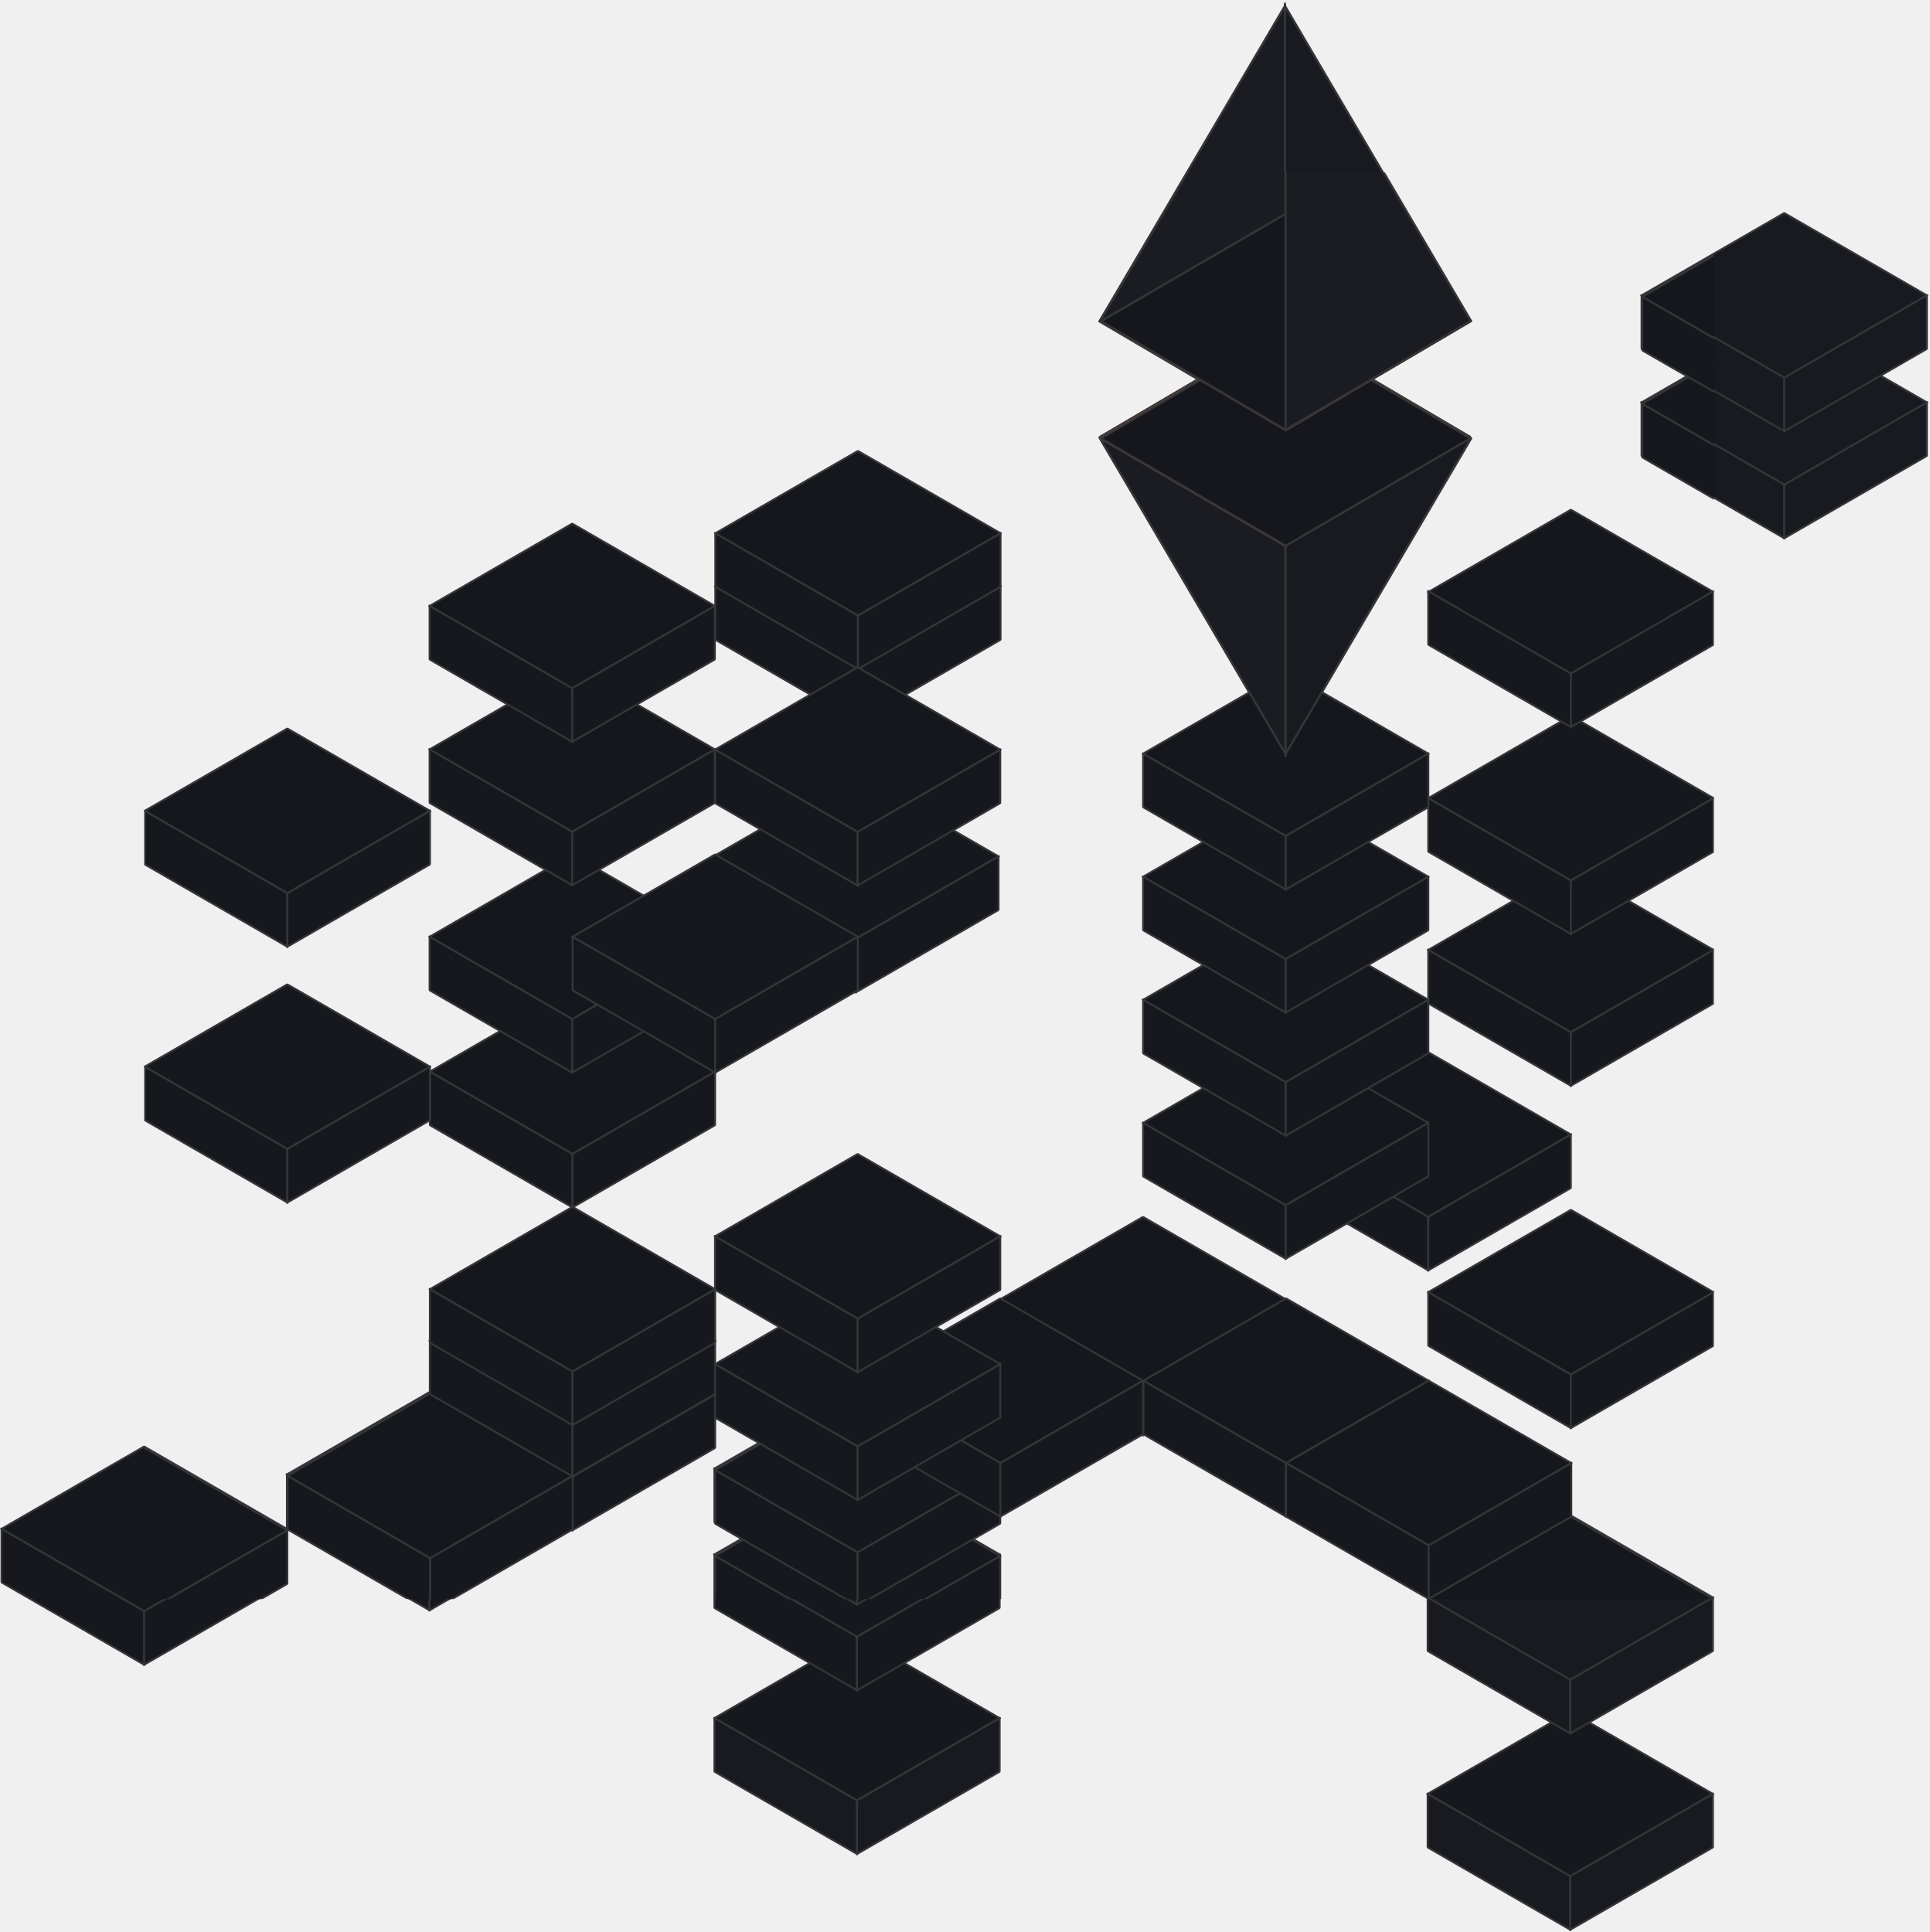
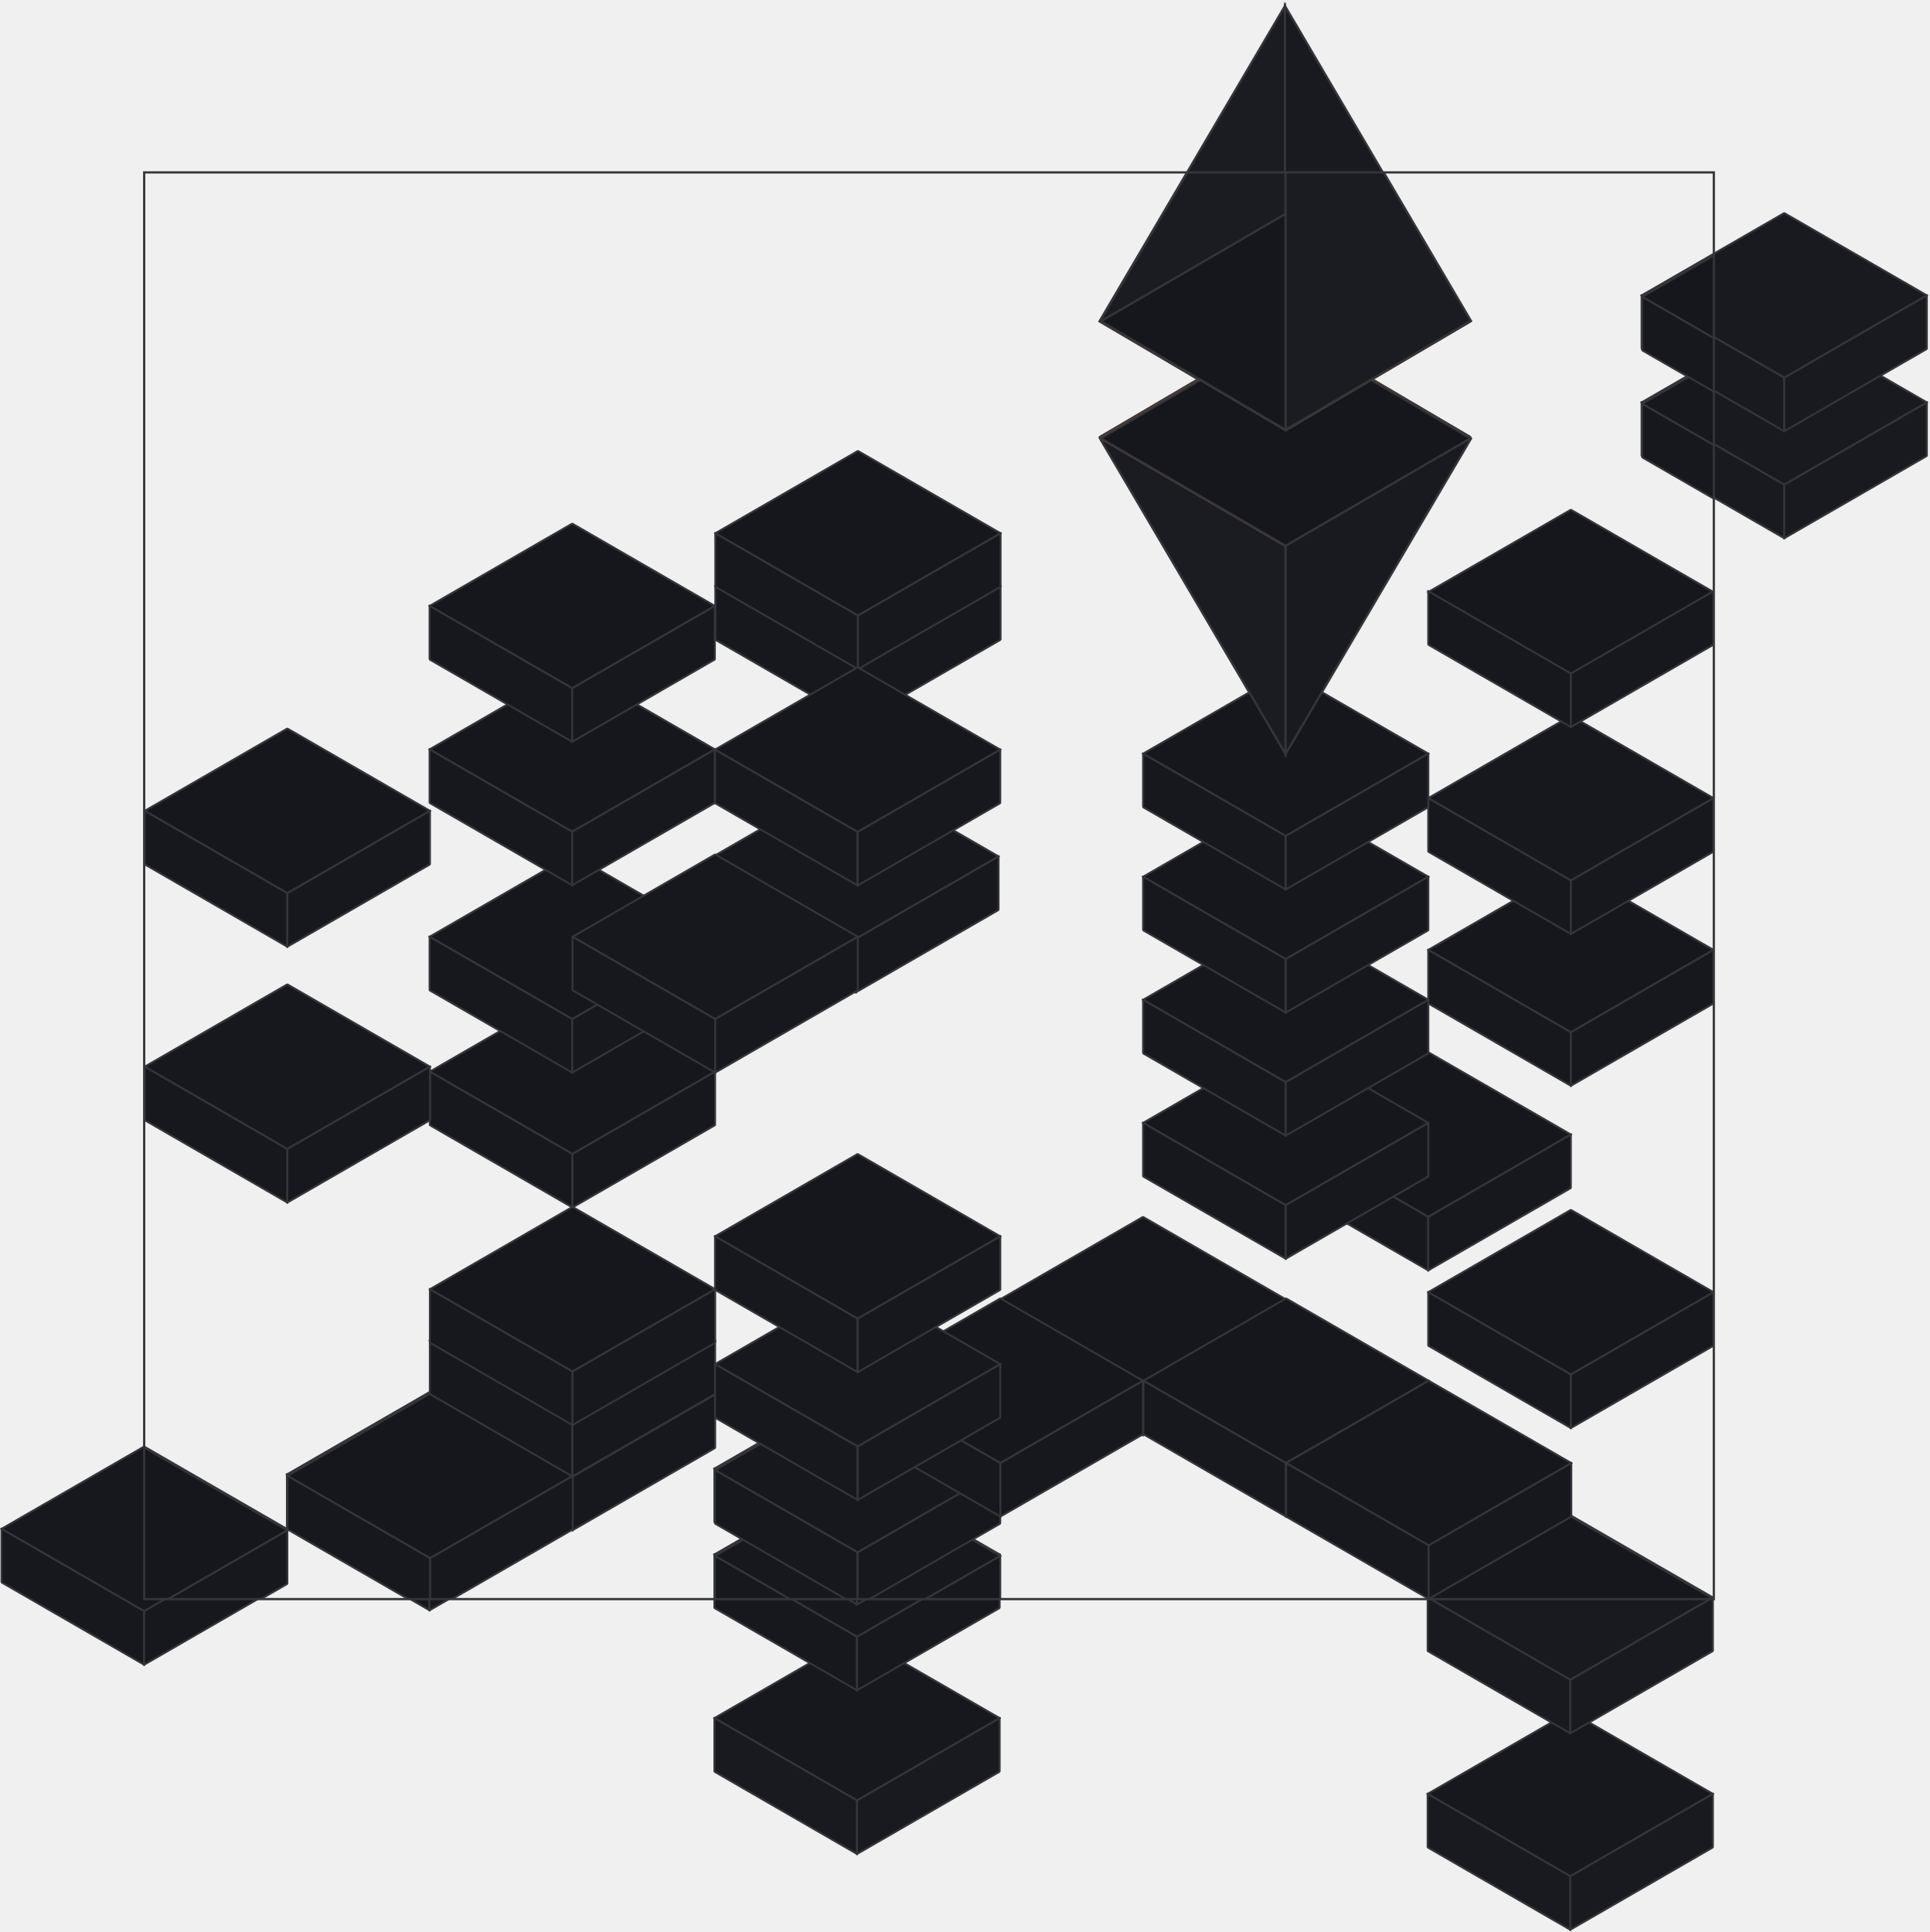
<svg xmlns="http://www.w3.org/2000/svg" width="649" height="650" viewBox="0 0 649 650" fill="none">
  <rect width="55.4" height="55.4" transform="matrix(0.866023 0.500004 -0.866023 0.500004 528.211 575.832)" fill="#16181D" stroke="#333538" stroke-width="0.75" stroke-linejoin="round" />
  <rect width="55.4" height="18.005" transform="matrix(0.866023 0.500004 0 1 480.236 603.533)" fill="#181A1F" stroke="#333538" stroke-width="0.75" stroke-linejoin="round" />
  <rect width="55.4" height="18.005" transform="matrix(0.866023 -0.500004 0 1 528.211 631.234)" fill="#181A1F" stroke="#333538" stroke-width="0.75" stroke-linejoin="round" />
  <rect width="55.4" height="55.4" transform="matrix(0.866023 0.500004 -0.866023 0.500004 528.211 509.758)" fill="#181A1F" stroke="#333538" stroke-width="0.75" stroke-linejoin="round" />
  <rect width="55.4" height="18.005" transform="matrix(0.866023 0.500004 0 1 480.236 537.459)" fill="#181A1F" stroke="#333538" stroke-width="0.75" stroke-linejoin="round" />
  <rect width="55.4" height="18.005" transform="matrix(0.866023 -0.500004 0 1 528.211 565.162)" fill="#181A1F" stroke="#333538" stroke-width="0.75" stroke-linejoin="round" />
  <rect width="55.4" height="55.4" transform="matrix(0.866023 0.500004 -0.866023 0.500004 288.285 550.342)" fill="#16181D" stroke="#333538" stroke-width="0.75" stroke-linejoin="round" />
  <rect width="55.4" height="18.005" transform="matrix(0.866023 0.500004 0 1 240.311 578.043)" fill="#181A1F" stroke="#333538" stroke-width="0.75" stroke-linejoin="round" />
  <rect width="55.4" height="18.005" transform="matrix(0.866023 -0.500004 0 1 288.287 605.746)" fill="#181A1F" stroke="#333538" stroke-width="0.75" stroke-linejoin="round" />
  <rect width="55.4" height="55.4" transform="matrix(0.866023 0.500004 -0.866023 0.500004 600.188 107.678)" fill="#181A1F" stroke="#333538" stroke-width="0.75" stroke-linejoin="round" />
  <rect width="55.4" height="18.005" transform="matrix(0.866023 0.500004 0 1 552.211 135.379)" fill="#181A1F" stroke="#333538" stroke-width="0.75" stroke-linejoin="round" />
  <rect width="55.4" height="18.005" transform="matrix(0.866023 -0.500004 0 1 600.188 163.082)" fill="#181A1F" stroke="#333538" stroke-width="0.75" stroke-linejoin="round" />
  <rect width="55.4" height="55.4" transform="matrix(0.866023 0.500004 -0.866023 0.500004 600.188 71.6777)" fill="#181A1F" stroke="#333538" stroke-width="0.75" stroke-linejoin="round" />
  <rect width="55.4" height="18.005" transform="matrix(0.866023 0.500004 0 1 552.211 99.3789)" fill="#181A1F" stroke="#333538" stroke-width="0.75" stroke-linejoin="round" />
  <rect width="55.4" height="18.005" transform="matrix(0.866023 -0.500004 0 1 600.188 127.082)" fill="#181A1F" stroke="#333538" stroke-width="0.75" stroke-linejoin="round" />
  <rect width="55.4" height="55.4" transform="matrix(0.866023 0.500004 -0.866023 0.500004 288.285 495.283)" fill="#16181D" stroke="#333538" stroke-width="0.753" stroke-linejoin="round" />
  <rect width="55.4" height="18.005" transform="matrix(0.866023 0.500004 0 1 240.311 522.984)" fill="#16181D" stroke="#333538" stroke-width="0.75" stroke-linejoin="round" />
  <rect width="55.4" height="18.005" transform="matrix(0.866023 -0.500004 0 1 288.285 550.686)" fill="#16181D" stroke="#333538" stroke-width="0.75" stroke-linejoin="round" />
  <rect width="55.4" height="55.4" transform="matrix(0.866023 0.500004 -0.866023 0.500004 288.285 466.398)" fill="#16181D" stroke="#333538" stroke-width="0.753" stroke-linejoin="round" />
  <rect width="55.4" height="18.005" transform="matrix(0.866023 0.500004 0 1 240.311 494.1)" fill="#16181D" stroke="#333538" stroke-width="0.753" stroke-linejoin="round" />
  <rect width="55.4" height="18.005" transform="matrix(0.866023 -0.500004 0 1 288.285 521.801)" fill="#16181D" stroke="#333538" stroke-width="0.753" stroke-linejoin="round" />
  <rect width="55.4" height="55.4" transform="matrix(0.866023 0.500004 -0.866023 0.500004 48.4844 486.668)" fill="#16181D" stroke="#333538" stroke-width="0.75" stroke-linejoin="round" />
  <rect width="55.4" height="18.005" transform="matrix(0.866023 0.500004 0 1 0.509766 514.369)" fill="#16181D" stroke="#333538" stroke-width="0.75" stroke-linejoin="round" />
  <rect width="55.4" height="18.005" transform="matrix(0.866023 -0.500004 0 1 48.4844 542.072)" fill="#16181D" stroke="#333538" stroke-width="0.75" stroke-linejoin="round" />
  <rect width="55.4" height="55.4" transform="matrix(0.866023 0.500004 -0.866023 0.500004 144.484 468.355)" fill="#16181D" stroke="#333538" stroke-width="0.753" stroke-linejoin="round" />
  <rect width="55.4" height="18.005" transform="matrix(0.866023 0.500004 0 1 96.5098 496.057)" fill="#16181D" stroke="#333538" stroke-width="0.753" stroke-linejoin="round" />
  <rect width="55.4" height="18.005" transform="matrix(0.866023 -0.500004 0 1 144.484 523.76)" fill="#16181D" stroke="#333538" stroke-width="0.753" stroke-linejoin="round" />
  <path d="M432.239 253.197L432.239 110.461L369.871 147.096L432.239 253.197Z" fill="#16181D" stroke="#333538" stroke-width="0.75" stroke-linejoin="round" />
-   <path d="M494.425 146.989L432.285 183.127L370.145 146.989L432.285 110.41L494.425 146.989Z" fill="#16181D" stroke="url(#paint0_linear_3007_329666)" stroke-width="0.75" stroke-linejoin="round" />
+   <path d="M494.425 146.989L432.285 183.127L370.145 146.989L432.285 110.41L494.425 146.989Z" fill="#16181D" stroke="url(#paint0_linear_4002_314993)" stroke-width="0.75" stroke-linejoin="round" />
  <path d="M432.239 253.197L432.239 110.456L494.607 147.096L432.239 253.197Z" fill="#F2F2F2" stroke="#333538" stroke-width="0.75" stroke-linejoin="round" />
  <path d="M494.431 146.987L432.288 183.127L370.145 146.987L432.288 110.407L494.431 146.987Z" fill="#16181D" stroke="#333538" stroke-width="0.753" stroke-linejoin="round" />
-   <path d="M494.431 108.21L432.288 72.07L370.145 108.21L432.288 144.79L494.431 108.21Z" fill="#16181D" stroke="url(#paint1_linear_3007_329666)" stroke-width="0.75" stroke-linejoin="round" />
+   <path d="M494.431 108.21L432.288 72.07L370.145 108.21L432.288 144.79L494.431 108.21Z" fill="#16181D" stroke="url(#paint1_linear_4002_314993)" stroke-width="0.75" stroke-linejoin="round" />
  <path d="M432.239 2L432.239 144.736L369.871 108.101L432.239 2Z" fill="#1A1C21" stroke="#333538" stroke-width="0.75" />
  <path d="M494.425 108.208L432.285 72.07L370.145 108.208L432.285 144.787L494.425 108.208Z" fill="#16181D" stroke="#333538" stroke-width="0.753" stroke-linejoin="round" />
  <path d="M432.239 2L432.239 144.742L494.607 108.101L432.239 2Z" fill="#181A1F" stroke="#333538" stroke-width="0.75" />
-   <g clip-path="url(#clip0_3007_329666)">
+   <g clip-path="url(#clip0_4002_314993)">
    <path d="M240.518 342.055V287.883" stroke="#333538" stroke-width="0.753" stroke-linejoin="round" />
    <rect width="55.4" height="55.4" transform="matrix(0.866023 0.500004 -0.866023 0.500004 192.562 332.84)" fill="#15171C" stroke="#333538" stroke-width="0.75" stroke-linejoin="round" />
    <rect width="55.4" height="18.005" transform="matrix(0.866023 0.500004 0 1 144.588 360.541)" fill="#16181D" stroke="#333538" stroke-width="0.75" stroke-linejoin="round" />
    <rect width="55.4" height="18.005" transform="matrix(0.866023 -0.500004 0 1 192.562 388.236)" fill="#16181D" stroke="#333538" stroke-width="0.75" stroke-linejoin="round" />
    <rect width="55.4" height="55.4" transform="matrix(0.866023 0.500004 -0.866023 0.500004 528.412 510.242)" fill="#15171C" stroke="#333538" stroke-width="0.75" stroke-linejoin="round" />
    <rect width="55.4" height="18.005" transform="matrix(0.866023 0.500004 0 1 480.438 537.943)" fill="#16181D" stroke="#333538" stroke-width="0.75" stroke-linejoin="round" />
    <rect width="55.4" height="18.005" transform="matrix(0.866023 -0.500004 0 1 528.412 565.646)" fill="#16181D" stroke="#333538" stroke-width="0.75" stroke-linejoin="round" />
    <rect width="55.4" height="55.4" transform="matrix(0.866023 0.500004 -0.866023 0.500004 600.389 108.162)" fill="#16181D" stroke="#333538" stroke-width="0.75" stroke-linejoin="round" />
    <rect width="55.4" height="18.005" transform="matrix(0.866023 0.500004 0 1 552.412 135.863)" fill="#16181D" stroke="#333538" stroke-width="0.75" stroke-linejoin="round" />
    <rect width="55.4" height="55.4" transform="matrix(0.866023 0.500004 -0.866023 0.500004 600.389 72.1621)" fill="#15171C" stroke="#333538" stroke-width="0.75" stroke-linejoin="round" />
    <rect width="55.4" height="18.005" transform="matrix(0.866023 0.500004 0 1 552.412 99.8633)" fill="#16181D" stroke="#333538" stroke-width="0.75" stroke-linejoin="round" />
    <rect width="55.4" height="55.4" transform="matrix(0.866023 0.500004 -0.866023 0.500004 480.43 354)" fill="#15171C" stroke="#333538" stroke-width="0.75" stroke-linejoin="round" />
    <rect width="55.4" height="18.005" transform="matrix(0.866023 0.500004 0 1 432.455 381.701)" fill="#16181D" stroke="#333538" stroke-width="0.75" stroke-linejoin="round" />
    <rect width="55.4" height="18.005" transform="matrix(0.866023 -0.500004 0 1 480.43 409.404)" fill="#16181D" stroke="#333538" stroke-width="0.75" stroke-linejoin="round" />
    <rect width="55.4" height="55.4" transform="matrix(0.866023 0.500004 -0.866023 0.500004 384.484 409.41)" fill="#15171C" stroke="#333538" stroke-width="0.75" stroke-linejoin="round" />
    <rect width="55.4" height="18.005" transform="matrix(0.866023 0.500004 0 1 336.51 437.111)" fill="#16181D" stroke="#333538" stroke-width="0.753" stroke-linejoin="round" />
    <rect width="55.4" height="18.005" transform="matrix(0.866023 -0.500004 0 1 384.486 464.816)" fill="#16181D" stroke="#333538" stroke-width="0.753" stroke-linejoin="round" />
    <rect width="55.4" height="55.4" transform="matrix(0.866023 0.500004 -0.866023 0.500004 288.484 495.768)" fill="#16181D" stroke="#333538" stroke-width="0.75" stroke-linejoin="round" />
    <rect width="55.4" height="18.005" transform="matrix(0.866023 0.500004 0 1 240.51 523.469)" fill="#16181D" stroke="#333538" stroke-width="0.75" stroke-linejoin="round" />
    <rect width="55.4" height="18.005" transform="matrix(0.866023 -0.500004 0 1 288.484 551.17)" fill="#16181D" stroke="#333538" stroke-width="0.75" stroke-linejoin="round" />
    <rect width="55.4" height="55.4" transform="matrix(0.866023 0.500004 -0.866023 0.500004 288.484 466.883)" fill="#16181D" stroke="#333538" stroke-width="0.75" stroke-linejoin="round" />
    <rect width="55.4" height="18.005" transform="matrix(0.866023 0.500004 0 1 240.51 494.584)" fill="#16181D" stroke="#333538" stroke-width="0.75" stroke-linejoin="round" />
    <rect width="55.4" height="18.005" transform="matrix(0.866023 -0.500004 0 1 288.484 522.285)" fill="#16181D" stroke="#333538" stroke-width="0.75" stroke-linejoin="round" />
    <rect width="55.4" height="55.4" transform="matrix(0.866023 0.500004 -0.866023 0.500004 432.6 436.836)" fill="#15171C" stroke="#333538" stroke-width="0.75" stroke-linejoin="round" />
    <rect width="55.4" height="18.005" transform="matrix(0.866023 0.500004 0 1 384.625 464.537)" fill="#16181D" stroke="#333538" stroke-width="0.75" stroke-linejoin="round" />
    <rect width="55.4" height="18.005" transform="matrix(0.866023 -0.500004 0 1 432.6 492.24)" fill="#16181D" stroke="#333538" stroke-width="0.75" stroke-linejoin="round" />
    <rect width="55.4" height="55.4" transform="matrix(0.866023 0.500004 -0.866023 0.500004 480.582 464.531)" fill="#15171C" stroke="#333538" stroke-width="0.75" stroke-linejoin="round" />
    <rect width="55.4" height="18.005" transform="matrix(0.866023 0.500004 0 1 432.607 492.232)" fill="#16181D" stroke="#333538" stroke-width="0.75" stroke-linejoin="round" />
    <rect width="55.4" height="18.005" transform="matrix(0.866023 -0.500004 0 1 480.584 519.936)" fill="#16181D" stroke="#333538" stroke-width="0.75" stroke-linejoin="round" />
    <rect width="55.4" height="55.4" transform="matrix(0.866023 0.500004 -0.866023 0.500004 192.484 287.461)" fill="#15171C" stroke="#333538" stroke-width="0.75" stroke-linejoin="round" />
    <rect width="55.4" height="18.005" transform="matrix(0.866023 0.500004 0 1 144.51 315.162)" fill="#16181D" stroke="#333538" stroke-width="0.75" stroke-linejoin="round" />
    <rect width="55.4" height="18.005" transform="matrix(0.866023 -0.500004 0 1 192.486 342.865)" fill="#16181D" stroke="#333538" stroke-width="0.75" stroke-linejoin="round" />
    <rect width="55.4" height="55.4" transform="matrix(0.866023 0.500004 -0.866023 0.500004 528.412 291.891)" fill="#15171C" stroke="#333538" stroke-width="0.75" stroke-linejoin="round" />
    <rect width="55.4" height="18.005" transform="matrix(0.866023 0.500004 0 1 480.438 319.592)" fill="#16181D" stroke="#333538" stroke-width="0.75" stroke-linejoin="round" />
    <rect width="55.4" height="18.005" transform="matrix(0.866023 -0.500004 0 1 528.412 347.295)" fill="#16181D" stroke="#333538" stroke-width="0.75" stroke-linejoin="round" />
    <rect width="55.4" height="55.4" transform="matrix(0.866023 0.500004 -0.866023 0.500004 192.588 441.43)" fill="#16181D" stroke="#333538" stroke-width="0.75" stroke-linejoin="round" />
    <rect width="55.4" height="18.005" transform="matrix(0.866023 0.500004 0 1 144.613 469.131)" fill="#16181D" stroke="#333538" stroke-width="0.75" stroke-linejoin="round" />
    <rect width="55.4" height="18.005" transform="matrix(0.866023 -0.500004 0 1 192.59 496.832)" fill="#16181D" stroke="#333538" stroke-width="0.75" stroke-linejoin="round" />
    <rect width="55.4" height="55.4" transform="matrix(0.866023 0.500004 -0.866023 0.500004 48.6836 487.152)" fill="#15171C" stroke="#333538" stroke-width="0.75" stroke-linejoin="round" />
    <rect width="55.4" height="18.005" transform="matrix(0.866023 0.500004 0 1 0.708984 514.854)" fill="#16181D" stroke="#333538" stroke-width="0.75" stroke-linejoin="round" />
    <rect width="55.4" height="18.005" transform="matrix(0.866023 -0.500004 0 1 48.6836 542.557)" fill="#16181D" stroke="#333538" stroke-width="0.75" stroke-linejoin="round" />
    <rect width="55.4" height="55.4" transform="matrix(0.866023 0.500004 -0.866023 0.500004 144.686 468.84)" fill="#15171C" stroke="#333538" stroke-width="0.75" stroke-linejoin="round" />
    <rect width="55.4" height="18.005" transform="matrix(0.866023 0.500004 0 1 96.7109 496.541)" fill="#16181D" stroke="#333538" stroke-width="0.75" stroke-linejoin="round" />
    <rect width="55.4" height="18.005" transform="matrix(0.866023 -0.500004 0 1 144.686 524.244)" fill="#16181D" stroke="#333538" stroke-width="0.75" stroke-linejoin="round" />
    <rect width="55.4" height="55.4" transform="matrix(0.866023 0.500004 -0.866023 0.500004 0.675781 514.838)" fill="#16181D" stroke="#333538" stroke-width="0.75" stroke-linejoin="round" />
    <rect width="55.4" height="55.4" transform="matrix(0.866023 0.500004 -0.866023 0.500004 192.562 423.312)" fill="#16181D" stroke="#333538" stroke-width="0.75" stroke-linejoin="round" />
    <rect width="55.4" height="18.005" transform="matrix(0.866023 0.500004 0 1 144.588 451.014)" fill="#16181D" stroke="#333538" stroke-width="0.75" stroke-linejoin="round" />
    <rect width="55.4" height="18.005" transform="matrix(0.866023 -0.500004 0 1 192.564 478.715)" fill="#16181D" stroke="#333538" stroke-width="0.75" stroke-linejoin="round" />
    <rect width="55.4" height="55.4" transform="matrix(0.866023 0.500004 -0.866023 0.500004 192.584 406.043)" fill="#15171C" stroke="#333538" stroke-width="0.75" stroke-linejoin="round" />
    <rect width="55.4" height="18.005" transform="matrix(0.866023 0.500004 0 1 144.609 433.744)" fill="#16181D" stroke="#333538" stroke-width="0.75" stroke-linejoin="round" />
    <rect width="55.4" height="18.005" transform="matrix(0.866023 -0.500004 0 1 192.586 461.445)" fill="#16181D" stroke="#333538" stroke-width="0.75" stroke-linejoin="round" />
    <rect width="55.4" height="55.4" transform="matrix(0.866023 0.500004 -0.866023 0.500004 288.594 169.531)" fill="#16181D" stroke="#333538" stroke-width="0.75" stroke-linejoin="round" />
    <rect width="55.4" height="18.005" transform="matrix(0.866023 0.500004 0 1 240.619 197.232)" fill="#16181D" stroke="#333538" stroke-width="0.75" stroke-linejoin="round" />
    <rect width="55.4" height="18.005" transform="matrix(0.866023 -0.500004 0 1 288.594 224.936)" fill="#16181D" stroke="#333538" stroke-width="0.75" stroke-linejoin="round" />
    <rect width="55.4" height="55.4" transform="matrix(0.866023 0.500004 -0.866023 0.500004 192.484 224.422)" fill="#15171C" stroke="#333538" stroke-width="0.75" stroke-linejoin="round" />
    <rect width="55.4" height="18.005" transform="matrix(0.866023 0.500004 0 1 144.51 252.123)" fill="#16181D" stroke="#333538" stroke-width="0.75" stroke-linejoin="round" />
    <rect width="55.4" height="18.005" transform="matrix(0.866023 -0.500004 0 1 192.484 279.826)" fill="#16181D" stroke="#333538" stroke-width="0.75" stroke-linejoin="round" />
    <rect width="55.4" height="55.4" transform="matrix(0.866023 0.500004 -0.866023 0.500004 192.484 176.16)" fill="#15171C" stroke="#333538" stroke-width="0.75" stroke-linejoin="round" />
    <rect width="55.4" height="18.005" transform="matrix(0.866023 0.500004 0 1 144.51 203.861)" fill="#16181D" stroke="#333538" stroke-width="0.75" stroke-linejoin="round" />
    <rect width="55.4" height="18.005" transform="matrix(0.866023 -0.500004 0 1 192.486 231.562)" fill="#16181D" stroke="#333538" stroke-width="0.75" stroke-linejoin="round" />
    <rect width="55.4" height="55.4" transform="matrix(0.866023 0.500004 -0.866023 0.500004 288.594 151.711)" fill="#15171C" stroke="#333538" stroke-width="0.75" stroke-linejoin="round" />
    <rect width="55.4" height="18.005" transform="matrix(0.866023 0.500004 0 1 240.619 179.412)" fill="#16181D" stroke="#333538" stroke-width="0.75" stroke-linejoin="round" />
    <rect width="55.4" height="18.005" transform="matrix(0.866023 -0.500004 0 1 288.596 207.115)" fill="#16181D" stroke="#333538" stroke-width="0.75" stroke-linejoin="round" />
    <rect width="55.4" height="55.4" transform="matrix(0.866023 0.500004 -0.866023 0.500004 528.41 407.043)" fill="#15171C" stroke="#333538" stroke-width="0.75" stroke-linejoin="round" />
    <rect width="55.4" height="18.005" transform="matrix(0.866023 0.500004 0 1 480.436 434.744)" fill="#16181D" stroke="#333538" stroke-width="0.75" stroke-linejoin="round" />
    <rect width="55.4" height="18.005" transform="matrix(0.866023 -0.500004 0 1 528.412 462.447)" fill="#16181D" stroke="#333538" stroke-width="0.75" stroke-linejoin="round" />
    <rect width="55.4" height="55.4" transform="matrix(0.866023 0.500004 -0.866023 0.500004 528.41 240.826)" fill="#16181D" stroke="#333538" stroke-width="0.75" stroke-linejoin="round" />
    <rect width="55.4" height="18.005" transform="matrix(0.866023 0.500004 0 1 480.436 268.527)" fill="#16181D" stroke="#333538" stroke-width="0.75" stroke-linejoin="round" />
    <rect width="55.4" height="18.005" transform="matrix(0.866023 -0.500004 0 1 528.412 296.23)" fill="#16181D" stroke="#333538" stroke-width="0.75" stroke-linejoin="round" />
    <rect width="55.4" height="55.4" transform="matrix(0.866023 0.500004 -0.866023 0.500004 528.41 171.486)" fill="#15171C" stroke="#333538" stroke-width="0.75" stroke-linejoin="round" />
    <rect width="55.4" height="18.005" transform="matrix(0.866023 0.500004 0 1 480.434 198.887)" fill="#16181D" stroke="#333538" stroke-width="0.75" stroke-linejoin="round" />
    <rect width="55.4" height="18.005" transform="matrix(0.866023 -0.500004 0 1 528.412 226.59)" fill="#16181D" stroke="#333538" stroke-width="0.75" stroke-linejoin="round" />
    <rect width="55.4" height="55.4" transform="matrix(0.866023 0.500004 -0.866023 0.500004 96.6543 331.172)" fill="#16181D" stroke="#333538" stroke-width="0.75" stroke-linejoin="round" />
    <rect width="55.4" height="18.005" transform="matrix(0.866023 0.500004 0 1 48.6797 358.871)" fill="#16181D" stroke="#333538" stroke-width="0.75" stroke-linejoin="round" />
    <rect width="55.4" height="18.005" transform="matrix(0.866023 -0.500004 0 1 96.6543 386.576)" fill="#16181D" stroke="#333538" stroke-width="0.75" stroke-linejoin="round" />
    <rect width="55.4" height="55.4" transform="matrix(0.866023 0.500004 -0.866023 0.500004 96.6543 245.102)" fill="#15171C" stroke="#333538" stroke-width="0.75" stroke-linejoin="round" />
    <rect width="55.4" height="18.005" transform="matrix(0.866023 0.500004 0 1 48.6797 272.805)" fill="#16181D" stroke="#333538" stroke-width="0.75" stroke-linejoin="round" />
    <rect width="55.4" height="18.005" transform="matrix(0.866023 -0.500004 0 1 96.6562 300.512)" fill="#16181D" stroke="#333538" stroke-width="0.75" stroke-linejoin="round" />
    <rect width="55.4" height="55.4" transform="matrix(0.866023 0.500004 -0.866023 0.500004 432.49 350.082)" fill="#15171C" stroke="#333538" stroke-width="0.75" stroke-linejoin="round" />
    <rect width="55.4" height="18.005" transform="matrix(0.866023 0.500004 0 1 384.516 377.783)" fill="#16181D" stroke="#333538" stroke-width="0.75" stroke-linejoin="round" />
    <rect width="55.4" height="18.005" transform="matrix(0.866023 -0.500004 0 1 432.492 405.486)" fill="#16181D" stroke="#333538" stroke-width="0.75" stroke-linejoin="round" />
    <rect width="55.4" height="55.4" transform="matrix(0.866023 0.500004 -0.866023 0.500004 432.49 308.674)" fill="#15171C" stroke="#333538" stroke-width="0.75" stroke-linejoin="round" />
    <rect width="55.4" height="18.005" transform="matrix(0.866023 0.500004 0 1 384.516 336.375)" fill="#16181D" stroke="#333538" stroke-width="0.75" stroke-linejoin="round" />
    <rect width="55.4" height="18.005" transform="matrix(0.866023 -0.500004 0 1 432.492 364.078)" fill="#16181D" stroke="#333538" stroke-width="0.75" stroke-linejoin="round" />
    <rect width="55.4" height="55.4" transform="matrix(0.866023 0.500004 -0.866023 0.500004 432.49 267.268)" fill="#15171C" stroke="#333538" stroke-width="0.75" stroke-linejoin="round" />
    <rect width="55.4" height="18.005" transform="matrix(0.866023 0.500004 0 1 384.516 294.969)" fill="#16181D" stroke="#333538" stroke-width="0.75" stroke-linejoin="round" />
    <rect width="55.4" height="18.005" transform="matrix(0.866023 -0.500004 0 1 432.492 322.67)" fill="#16181D" stroke="#333538" stroke-width="0.75" stroke-linejoin="round" />
    <rect width="55.4" height="55.4" transform="matrix(0.866023 0.500004 -0.866023 0.500004 432.49 225.859)" fill="#15171C" stroke="#333538" stroke-width="0.75" stroke-linejoin="round" />
    <rect width="55.4" height="18.005" transform="matrix(0.866023 0.500004 0 1 384.516 253.561)" fill="#16181D" stroke="#333538" stroke-width="0.75" stroke-linejoin="round" />
    <rect width="55.4" height="18.005" transform="matrix(0.866023 -0.500004 0 1 432.492 281.264)" fill="#16181D" stroke="#333538" stroke-width="0.75" stroke-linejoin="round" />
    <rect width="55.4" height="55.4" transform="matrix(0.866023 0.500004 -0.866023 0.500004 287.918 260.436)" fill="#16181D" stroke="#333538" stroke-width="0.75" stroke-linejoin="round" />
    <rect width="55.4" height="18.005" transform="matrix(0.866023 0.500004 0 1 239.943 288.137)" fill="#16181D" stroke="#333538" stroke-width="0.75" stroke-linejoin="round" />
    <rect width="55.4" height="18.005" transform="matrix(0.866023 -0.500004 0 1 287.92 315.84)" fill="#16181D" stroke="#333538" stroke-width="0.75" stroke-linejoin="round" />
    <rect width="55.4" height="55.4" transform="matrix(0.866023 0.500004 -0.866023 0.500004 288.488 224.504)" fill="#15171C" stroke="#333538" stroke-width="0.75" stroke-linejoin="round" />
    <rect width="55.4" height="18.005" transform="matrix(0.866023 0.500004 0 1 240.512 252.205)" fill="#16181D" stroke="#333538" stroke-width="0.75" stroke-linejoin="round" />
    <rect width="55.4" height="18.005" transform="matrix(0.866023 -0.500004 0 1 288.488 279.908)" fill="#16181D" stroke="#333538" stroke-width="0.75" stroke-linejoin="round" />
    <rect width="55.4" height="55.4" transform="matrix(0.866023 0.500004 -0.866023 0.500004 240.57 287.461)" fill="#16181D" stroke="#333538" stroke-width="0.75" stroke-linejoin="round" />
    <rect width="55.4" height="18.005" transform="matrix(0.866023 0.500004 0 1 192.596 315.162)" fill="#16181D" stroke="#333538" stroke-width="0.75" stroke-linejoin="round" />
    <rect width="55.4" height="18.005" transform="matrix(0.866023 -0.500004 0 1 240.572 342.863)" fill="#16181D" stroke="#333538" stroke-width="0.75" stroke-linejoin="round" />
    <rect width="55.4" height="55.4" transform="matrix(0.866023 0.500004 -0.866023 0.500004 336.5 436.828)" fill="#15171C" stroke="#333538" stroke-width="0.75" stroke-linejoin="round" />
    <rect width="55.4" height="18.005" transform="matrix(0.866023 0.500004 0 1 288.525 464.529)" fill="#16181D" stroke="#333538" stroke-width="0.75" stroke-linejoin="round" />
    <rect width="55.4" height="18.005" transform="matrix(0.866023 -0.500004 0 1 336.502 492.23)" fill="#16181D" stroke="#333538" stroke-width="0.75" stroke-linejoin="round" />
    <rect width="55.4" height="55.4" transform="matrix(0.866023 0.500004 -0.866023 0.500004 288.5 431.248)" fill="#16181D" stroke="#333538" stroke-width="0.75" stroke-linejoin="round" />
    <rect width="55.4" height="18.005" transform="matrix(0.866023 0.500004 0 1 240.525 458.949)" fill="#16181D" stroke="#333538" stroke-width="0.75" stroke-linejoin="round" />
    <rect width="55.4" height="18.005" transform="matrix(0.866023 -0.500004 0 1 288.502 486.65)" fill="#16181D" stroke="#333538" stroke-width="0.75" stroke-linejoin="round" />
    <rect width="55.4" height="55.4" transform="matrix(0.866023 0.500004 -0.866023 0.500004 288.5 388.248)" fill="#15171C" stroke="#333538" stroke-width="0.75" stroke-linejoin="round" />
    <rect width="55.4" height="18.005" transform="matrix(0.866023 0.500004 0 1 240.525 415.949)" fill="#16181D" stroke="#333538" stroke-width="0.75" stroke-linejoin="round" />
    <rect width="55.4" height="18.005" transform="matrix(0.866023 -0.500004 0 1 288.502 443.65)" fill="#16181D" stroke="#333538" stroke-width="0.75" stroke-linejoin="round" />
    <path d="M432.44 253.682L432.44 110.946L370.072 147.581L432.44 253.682Z" fill="#1A1C21" stroke="#333538" stroke-width="0.75" />
-     <path d="M494.626 147.473L432.486 183.611L370.346 147.473L432.486 110.895L494.626 147.473Z" fill="#16181D" stroke="url(#paint2_linear_3007_329666)" stroke-width="0.75" stroke-linejoin="round" />
+     <path d="M494.626 147.473L432.486 183.611L370.346 147.473L432.486 110.895L494.626 147.473Z" fill="#16181D" stroke="url(#paint2_linear_4002_314993)" stroke-width="0.75" stroke-linejoin="round" />
    <path d="M432.44 253.682L432.44 110.94L494.809 147.581L432.44 253.682Z" fill="#181A1F" stroke="#333538" stroke-width="0.75" />
    <path d="M494.632 147.472L432.489 183.611L370.346 147.472L432.489 110.891L494.632 147.472Z" fill="#15171C" stroke="#333538" stroke-width="0.75" stroke-linejoin="round" />
-     <path d="M494.632 108.065L432.489 71.926L370.346 108.065L432.489 144.646L494.632 108.065Z" fill="#16181D" stroke="url(#paint3_linear_3007_329666)" stroke-width="0.75" stroke-linejoin="round" />
+     <path d="M494.632 108.065L432.489 71.926L370.346 108.065L432.489 144.646L494.632 108.065Z" fill="#16181D" stroke="url(#paint3_linear_4002_314993)" stroke-width="0.75" stroke-linejoin="round" />
    <path d="M432.44 1.855L432.44 144.592L370.072 107.956L432.44 1.855Z" fill="#1A1C21" stroke="#333538" stroke-width="0.75" />
    <path d="M494.626 108.064L432.486 71.926L370.346 108.064L432.486 144.643L494.626 108.064Z" fill="#15171C" stroke="#333538" stroke-width="0.75" stroke-linejoin="round" />
    <path d="M432.44 1.855L432.44 144.597L494.809 107.956L432.44 1.855Z" fill="#1A1C21" stroke="#333538" stroke-width="0.75" />
  </g>
+   <rect x="48.5" y="58" width="528" height="480" stroke="#333538" stroke-width="0.75" />
  <defs>
-     <linearGradient id="paint0_linear_3007_329666" x1="447.571" y1="142.551" x2="448.338" y2="107.397" gradientUnits="userSpaceOnUse">
+     <linearGradient id="paint0_linear_4002_314993" x1="447.571" y1="142.551" x2="448.338" y2="107.397" gradientUnits="userSpaceOnUse">
      <stop stop-color="#FB7E51" />
      <stop offset="1" stop-color="#FF8F66" />
    </linearGradient>
-     <linearGradient id="paint1_linear_3007_329666" x1="447.575" y1="112.648" x2="448.341" y2="147.804" gradientUnits="userSpaceOnUse">
+     <linearGradient id="paint1_linear_4002_314993" x1="447.575" y1="112.648" x2="448.341" y2="147.804" gradientUnits="userSpaceOnUse">
      <stop stop-color="#FB7E51" />
      <stop offset="1" stop-color="#FF8F66" />
    </linearGradient>
-     <linearGradient id="paint2_linear_3007_329666" x1="447.772" y1="143.035" x2="448.539" y2="107.881" gradientUnits="userSpaceOnUse">
+     <linearGradient id="paint2_linear_4002_314993" x1="447.772" y1="143.035" x2="448.539" y2="107.881" gradientUnits="userSpaceOnUse">
      <stop stop-color="#FB7E51" />
      <stop offset="1" stop-color="#FF8F66" />
    </linearGradient>
-     <linearGradient id="paint3_linear_3007_329666" x1="447.776" y1="112.504" x2="448.542" y2="147.659" gradientUnits="userSpaceOnUse">
+     <linearGradient id="paint3_linear_4002_314993" x1="447.776" y1="112.504" x2="448.542" y2="147.659" gradientUnits="userSpaceOnUse">
      <stop stop-color="#FB7E51" />
      <stop offset="1" stop-color="#FF8F66" />
    </linearGradient>
-     <clipPath id="clip0_3007_329666">
-       <rect width="528" height="480" fill="white" transform="translate(48.5 58)" />
+     <clipPath id="clip0_4002_314993">
+       <rect x="48.5" y="58" width="528" height="480" fill="white" />
    </clipPath>
  </defs>
</svg>
